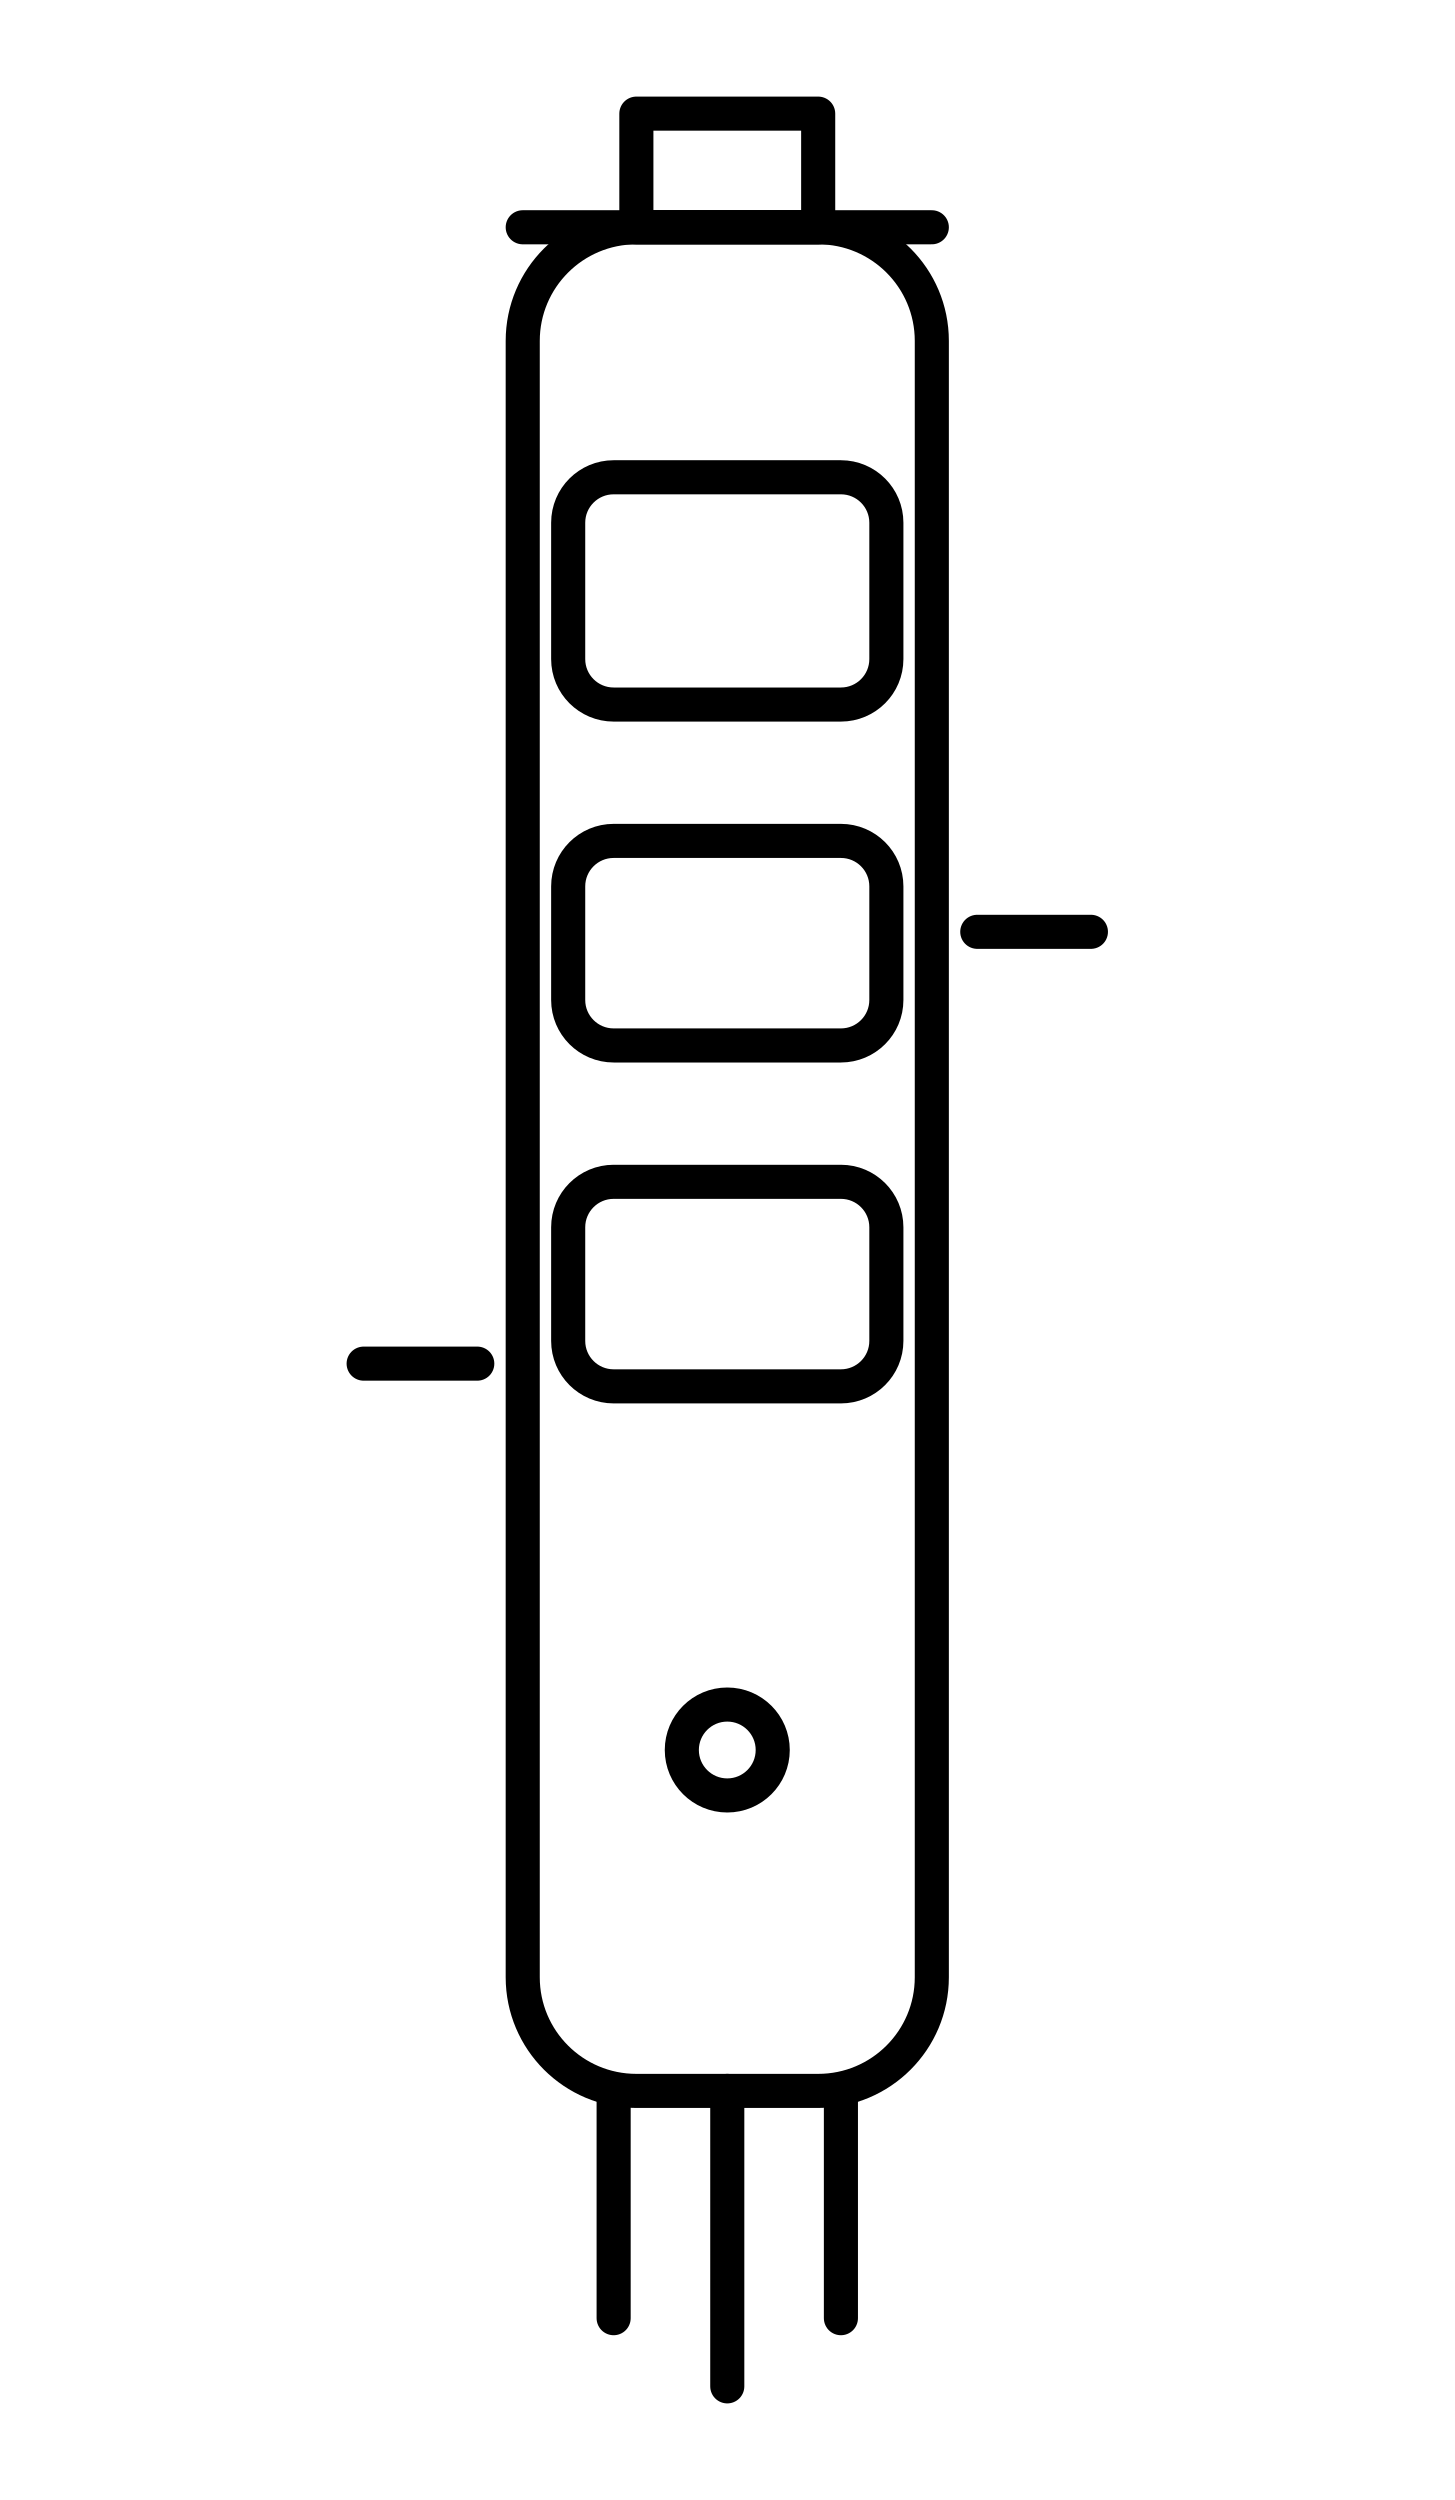
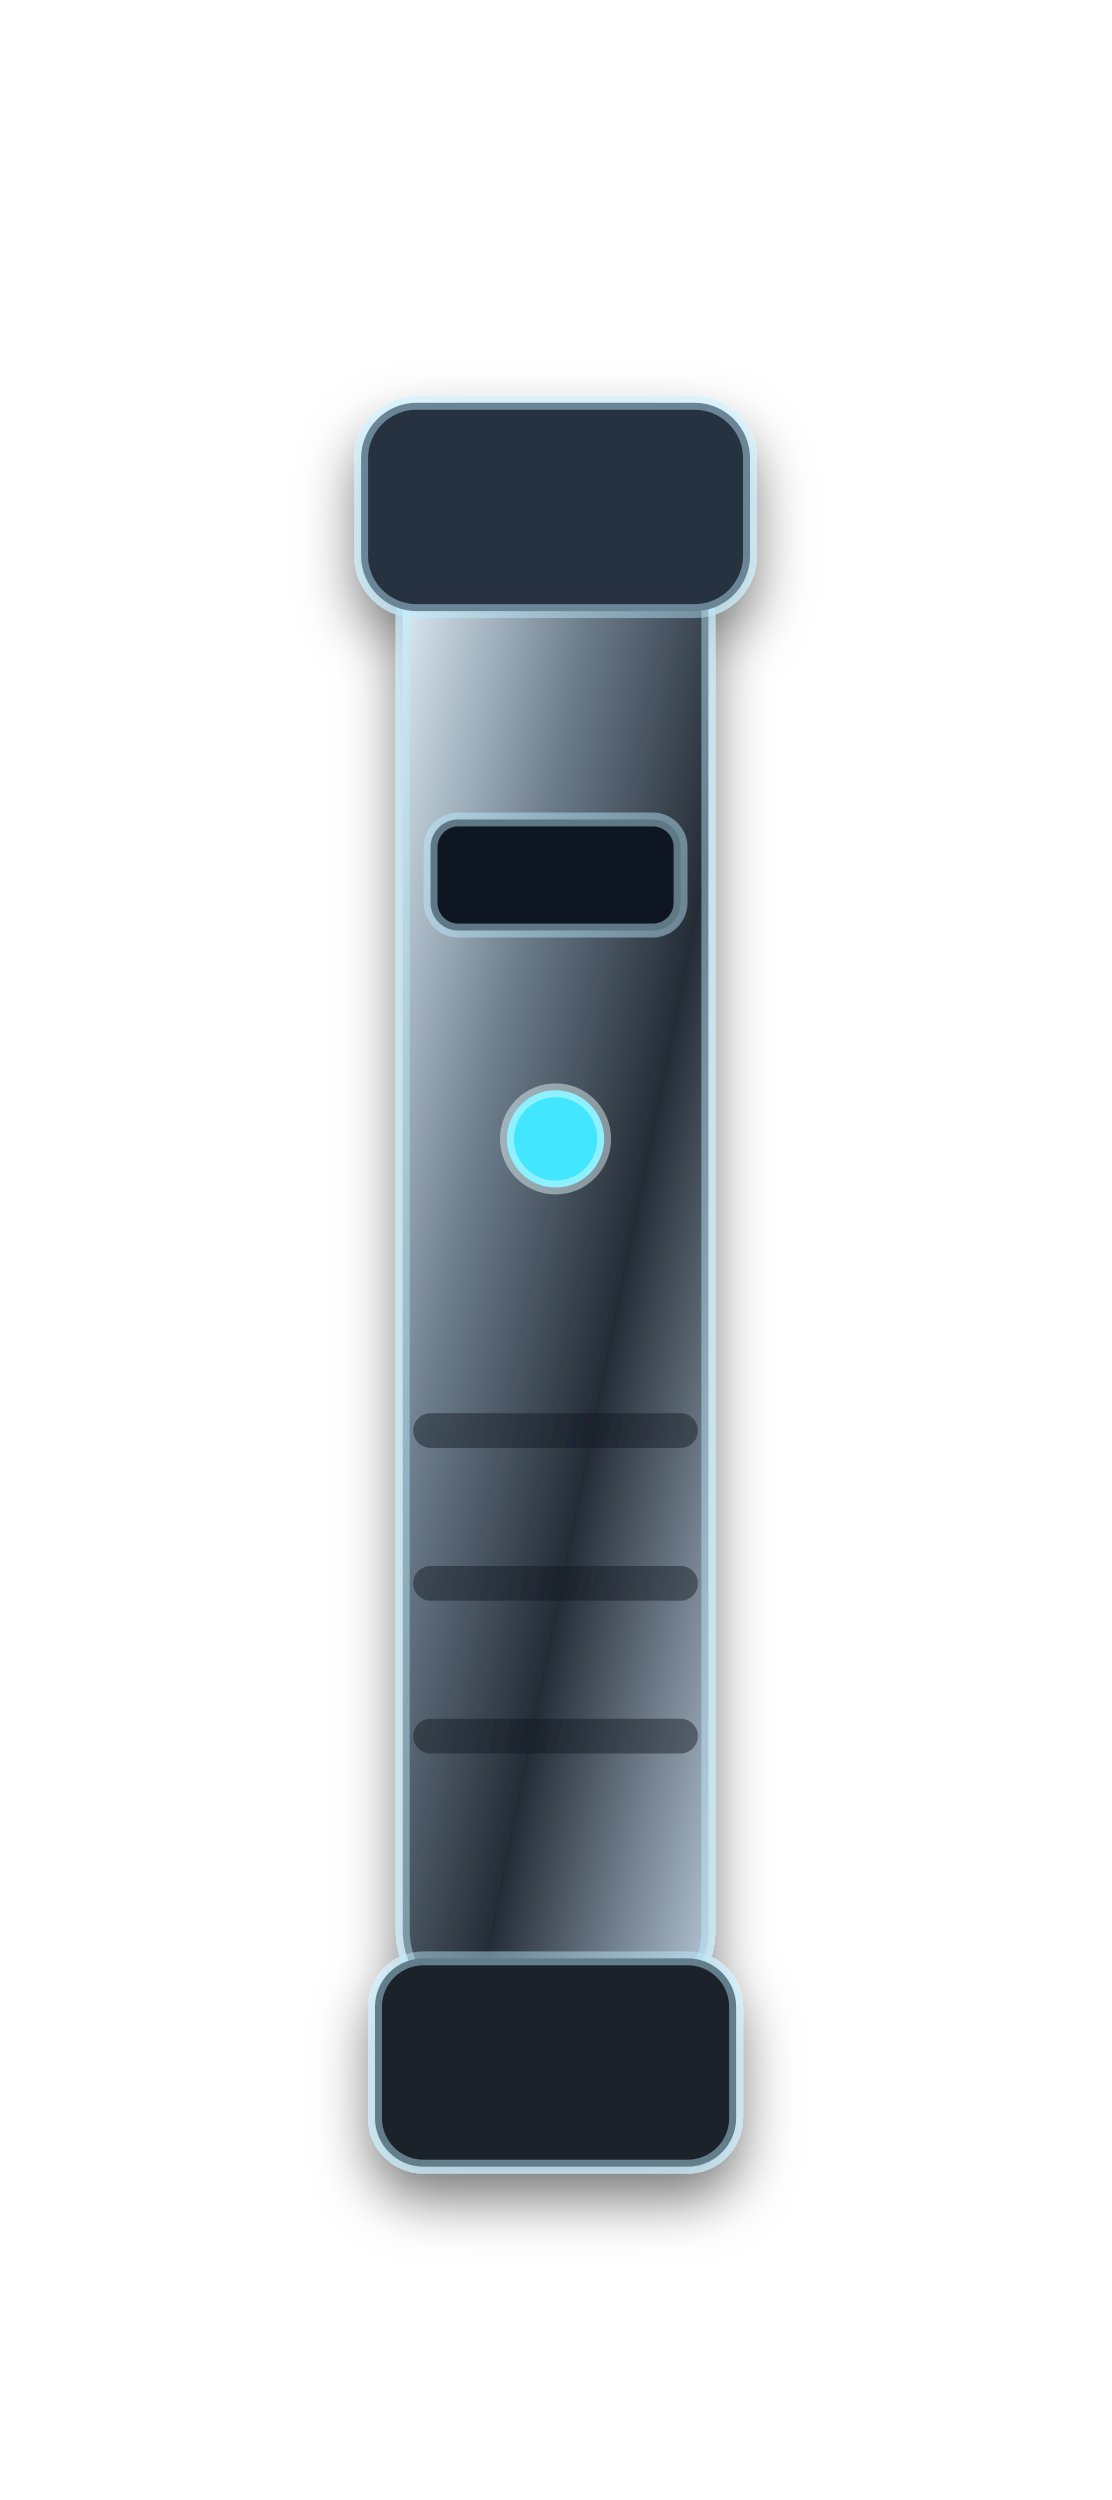
- <svg xmlns="http://www.w3.org/2000/svg" viewBox="0 0 128 220" role="img" aria-labelledby="title desc">
-   <g fill="none" stroke="currentColor" stroke-width="3" stroke-linecap="round" stroke-linejoin="round">
-     <rect x="46" y="20" width="36" height="164" rx="10" />
-     <path d="M46 20h36" />
-     <path d="M56 10h16v10H56z" />
-     <rect x="50" y="42" width="28" height="20" rx="4" />
-     <rect x="50" y="74" width="28" height="18" rx="4" />
-     <rect x="50" y="104" width="28" height="18" rx="4" />
-     <path d="M54 184v20M64 184v26M74 184v20" />
-     <circle cx="64" cy="154" r="4" />
-     <path d="M86 82h10M32 120h10" />
+ <svg xmlns="http://www.w3.org/2000/svg" viewBox="0 0 160 360" role="img" aria-labelledby="title desc">
+   <defs>
+     <linearGradient id="metal" x1="0" x2="1" y1="0" y2="1">
+       <stop offset="0" stop-color="#e8f7ff" />
+       <stop offset="0.34" stop-color="#6d7d8c" />
+       <stop offset="0.62" stop-color="#242c36" />
+       <stop offset="1" stop-color="#b7c8d8" />
+     </linearGradient>
+     <filter id="soft" x="-30%" y="-30%" width="160%" height="160%">
+       <feDropShadow dx="0" dy="4" stdDeviation="4" flood-color="#000" flood-opacity=".55" />
+     </filter>
+   </defs>
+   <g filter="url(#soft)" stroke="#bdefff" stroke-opacity=".45" stroke-width="2" stroke-linejoin="round">
+     <rect x="58" y="70" width="44" height="220" rx="12" fill="url(#metal)" />
+     <rect x="52" y="58" width="56" height="30" rx="8" fill="#273140" />
+     <rect x="54" y="282" width="52" height="30" rx="7" fill="#1b222c" />
+     <rect x="62" y="118" width="36" height="16" rx="4" fill="#111822" />
+     <circle cx="80" cy="164" r="7" fill="#42e6ff" stroke="#eaffff" />
+     <path d="M62 206h36M62 228h36M62 250h36" stroke="#101720" stroke-width="5" stroke-linecap="round" />
  </g>
</svg>
